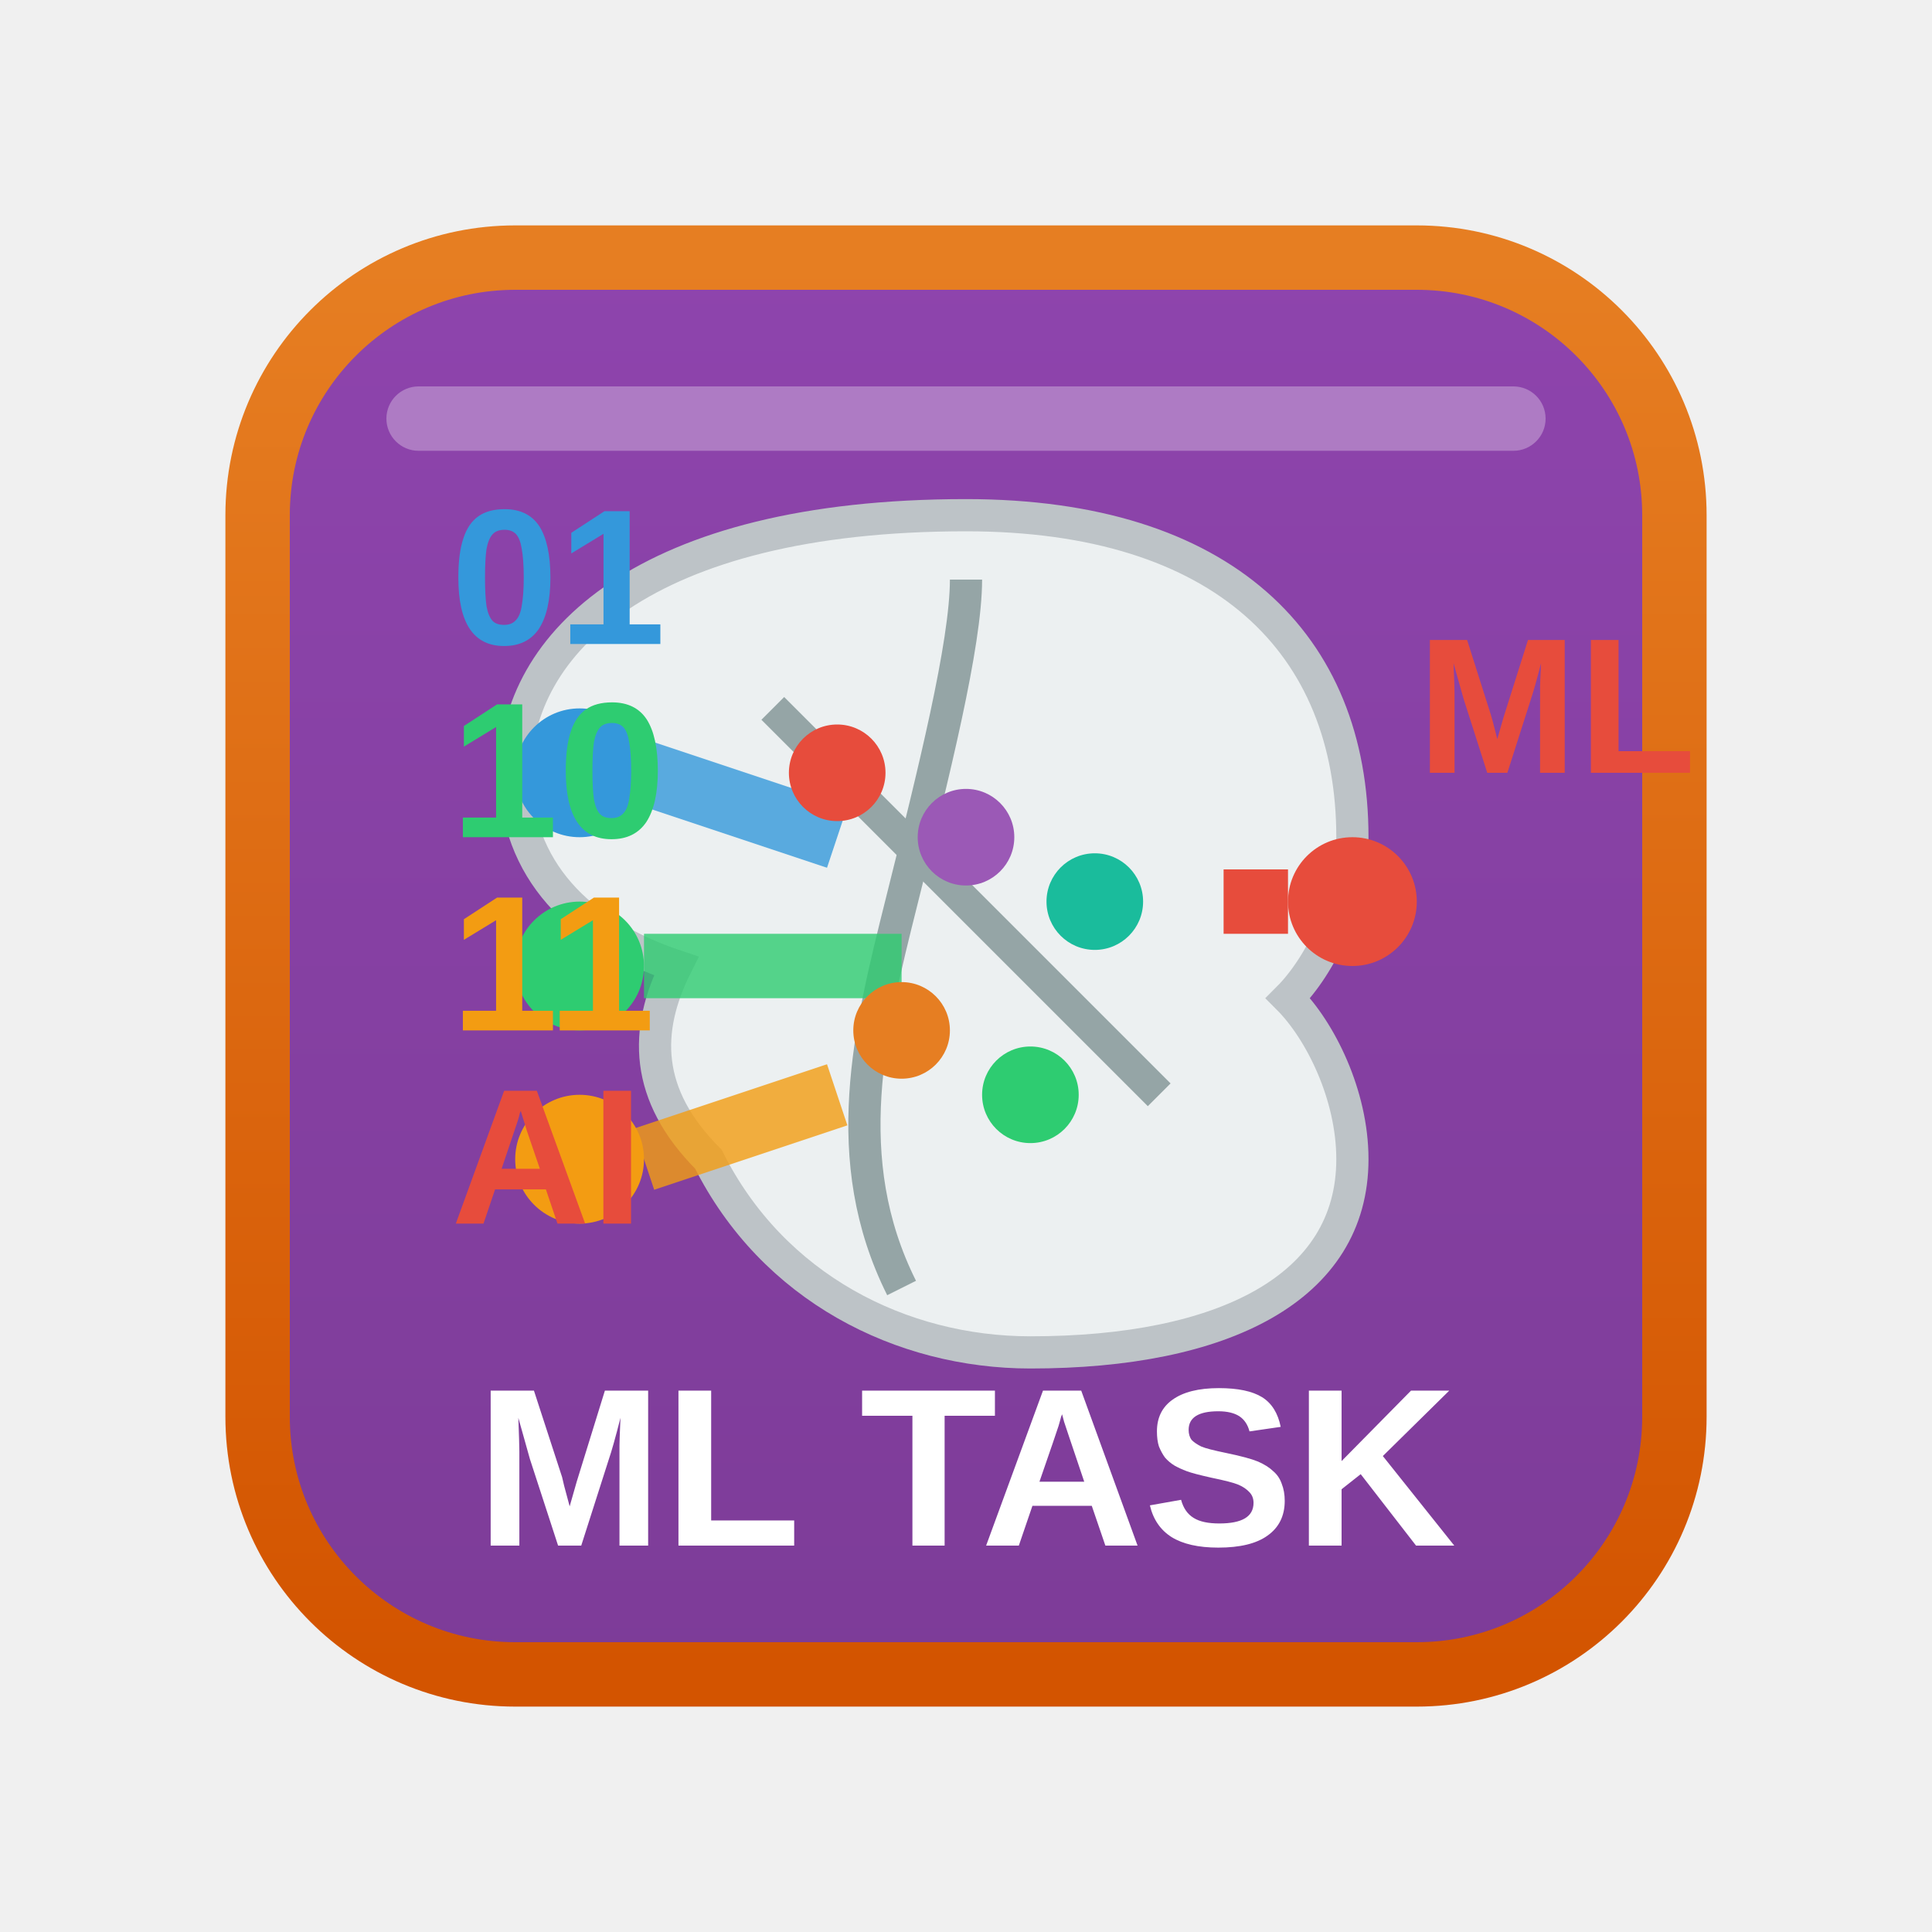
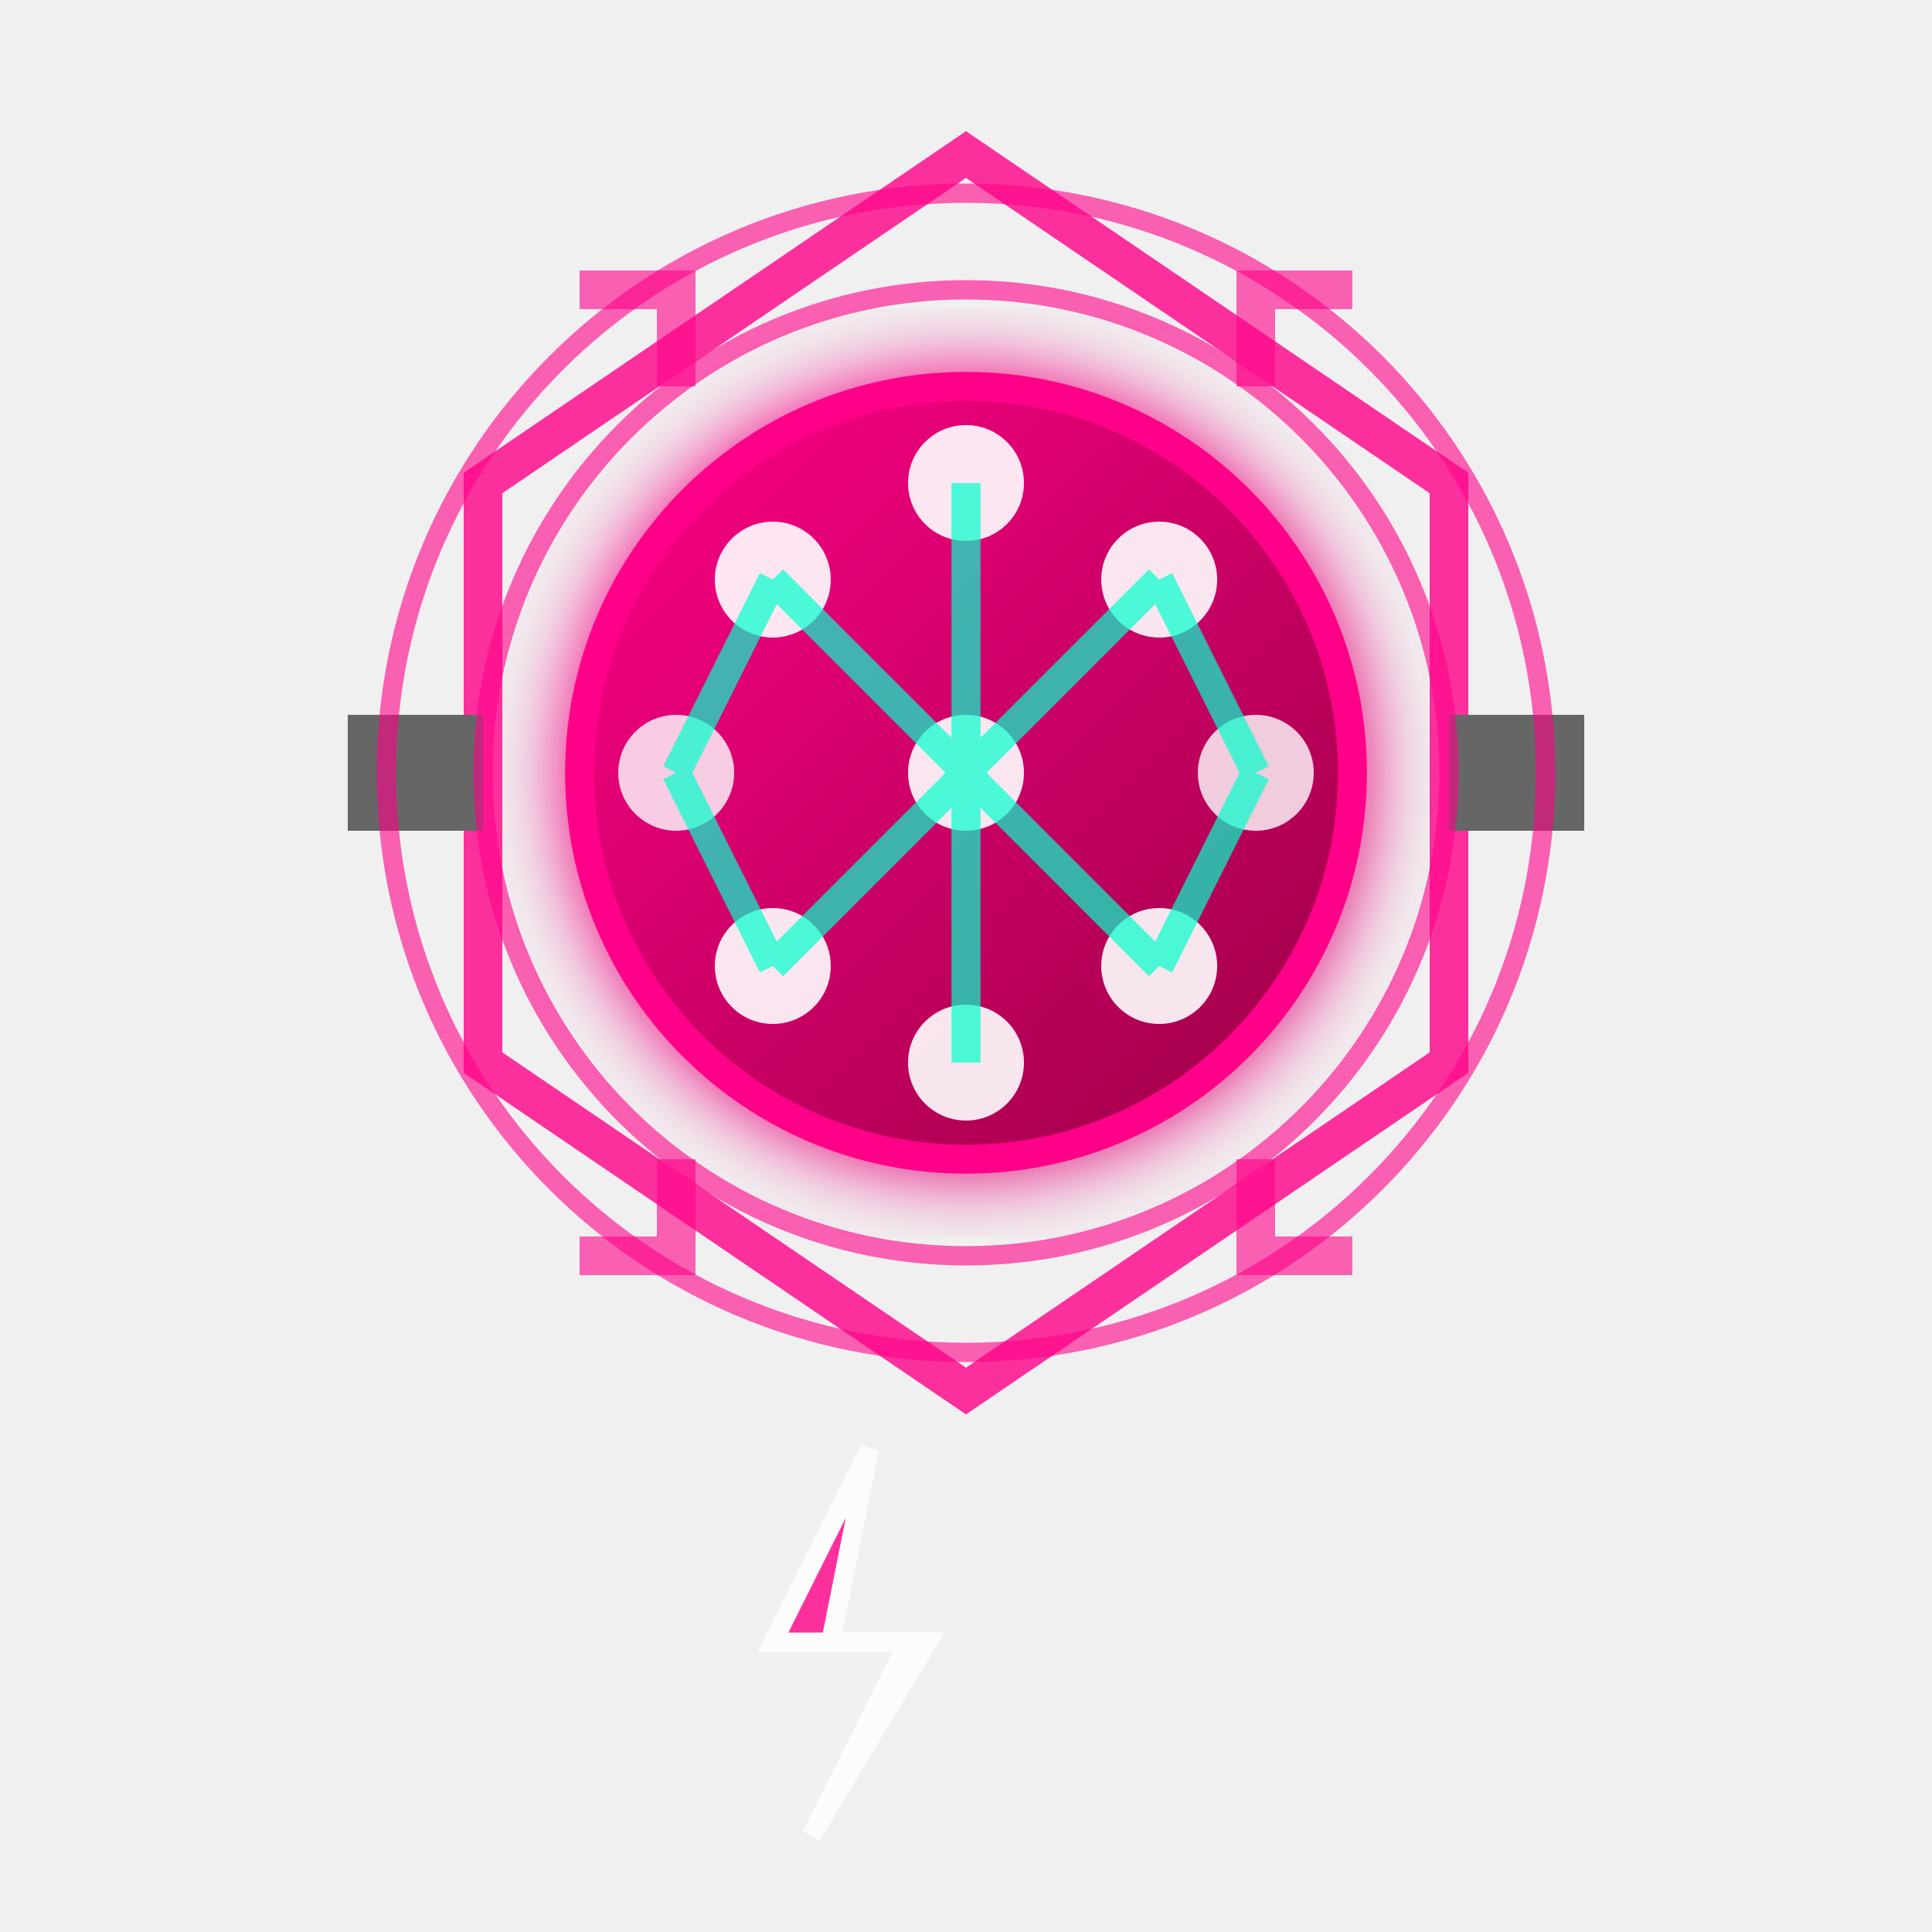
- <svg xmlns="http://www.w3.org/2000/svg" viewBox="0 0 60 60" width="60" height="60">
+ <svg xmlns="http://www.w3.org/2000/svg" viewBox="0 0 100 100">
  <defs>
-     <linearGradient id="mlGradient" x1="0%" y1="0%" x2="0%" y2="100%">
-       <stop offset="0%" style="stop-color:#8e44ad;stop-opacity:1" />
-       <stop offset="100%" style="stop-color:#7d3c98;stop-opacity:1" />
+     <linearGradient id="mlGrad" x1="0%" y1="0%" x2="100%" y2="100%">
+       <stop offset="0%" style="stop-color:#ff0088;stop-opacity:1" />
+       <stop offset="50%" style="stop-color:#cc0066;stop-opacity:1" />
+       <stop offset="100%" style="stop-color:#990044;stop-opacity:1" />
    </linearGradient>
-     <linearGradient id="mlBorder" x1="0%" y1="0%" x2="0%" y2="100%">
-       <stop offset="0%" style="stop-color:#e67e22;stop-opacity:1" />
-       <stop offset="100%" style="stop-color:#d35400;stop-opacity:1" />
-     </linearGradient>
+     <filter id="glow">
+       <feGaussianBlur stdDeviation="2" result="coloredBlur" />
+       <feMerge>
+         <feMergeNode in="coloredBlur" />
+         <feMergeNode in="SourceGraphic" />
+       </feMerge>
+     </filter>
  </defs>
-   <rect x="8" y="8" width="44" height="44" fill="url(#mlGradient)" stroke="url(#mlBorder)" stroke-width="2" rx="8" />
-   <path d="M 30 16 C 38 16 42 20 42 26 C 42 28 41 30 40 31 C 41 32 42 34 42 36 C 42 40 38 42 32 42 C 28 42 24 40 22 36 C 20 34 20 32 21 30 C 18 29 16 27 16 24 C 16 20 20 16 30 16" fill="#ecf0f1" stroke="#bdc3c7" stroke-width="1" />
-   <path d="M 30 18 C 30 20 29 24 28 28 C 27 32 26 36 28 40" fill="none" stroke="#95a5a6" stroke-width="1" />
-   <path d="M 24 22 C 26 24 28 26 30 28 C 32 30 34 32 36 34" fill="none" stroke="#95a5a6" stroke-width="1" />
-   <circle cx="18" cy="24" r="2" fill="#3498db" />
-   <circle cx="18" cy="30" r="2" fill="#2ecc71" />
-   <circle cx="18" cy="36" r="2" fill="#f39c12" />
-   <line x1="20" y1="24" x2="26" y2="26" stroke="#3498db" stroke-width="2" opacity="0.8" />
-   <line x1="20" y1="30" x2="28" y2="30" stroke="#2ecc71" stroke-width="2" opacity="0.8" />
-   <line x1="20" y1="36" x2="26" y2="34" stroke="#f39c12" stroke-width="2" opacity="0.8" />
-   <circle cx="26" cy="24" r="1.5" fill="#e74c3c" />
-   <circle cx="30" cy="26" r="1.5" fill="#9b59b6" />
-   <circle cx="34" cy="28" r="1.5" fill="#1abc9c" />
-   <circle cx="28" cy="32" r="1.5" fill="#e67e22" />
-   <circle cx="32" cy="34" r="1.5" fill="#2ecc71" />
-   <circle cx="42" cy="28" r="2" fill="#e74c3c" />
-   <line x1="38" y1="28" x2="40" y2="28" stroke="#e74c3c" stroke-width="2" />
-   <text x="14" y="20" font-family="Arial, sans-serif" font-size="6" fill="#3498db" font-weight="bold">01</text>
-   <text x="14" y="26" font-family="Arial, sans-serif" font-size="6" fill="#2ecc71" font-weight="bold">10</text>
-   <text x="14" y="32" font-family="Arial, sans-serif" font-size="6" fill="#f39c12" font-weight="bold">11</text>
-   <text x="14" y="38" font-family="Arial, sans-serif" font-size="6" fill="#e74c3c" font-weight="bold">AI</text>
-   <text x="44" y="24" font-family="Arial, sans-serif" font-size="6" fill="#e74c3c" font-weight="bold">ML</text>
-   <rect x="12" y="12" width="36" height="2" fill="rgba(255,255,255,0.3)" rx="1" />
-   <text x="30" y="48" font-family="Arial, sans-serif" font-size="7" fill="#fff" text-anchor="middle" font-weight="bold">ML TASK</text>
+   <polygon points="50,8 75,25 75,55 50,72 25,55 25,25" fill="none" stroke="#ff0088" stroke-width="2" opacity="0.8" />
+   <circle cx="50" cy="40" r="20" fill="url(#mlGrad)" stroke="#ff0088" stroke-width="1.5" filter="url(#glow)" />
+   <circle cx="40" cy="30" r="3" fill="#ffffff" opacity="0.9" />
+   <circle cx="50" cy="25" r="3" fill="#ffffff" opacity="0.9" />
+   <circle cx="60" cy="30" r="3" fill="#ffffff" opacity="0.9" />
+   <circle cx="35" cy="40" r="3" fill="#ffffff" opacity="0.8" />
+   <circle cx="50" cy="40" r="3" fill="#ffffff" opacity="0.9" />
+   <circle cx="65" cy="40" r="3" fill="#ffffff" opacity="0.8" />
+   <circle cx="40" cy="50" r="3" fill="#ffffff" opacity="0.9" />
+   <circle cx="50" cy="55" r="3" fill="#ffffff" opacity="0.9" />
+   <circle cx="60" cy="50" r="3" fill="#ffffff" opacity="0.9" />
+   <g stroke="#00ffcc" stroke-width="1.5" opacity="0.7">
+     <line x1="40" y1="30" x2="35" y2="40" />
+     <line x1="40" y1="30" x2="50" y2="40" />
+     <line x1="50" y1="25" x2="50" y2="40" />
+     <line x1="60" y1="30" x2="65" y2="40" />
+     <line x1="60" y1="30" x2="50" y2="40" />
+     <line x1="35" y1="40" x2="40" y2="50" />
+     <line x1="50" y1="40" x2="40" y2="50" />
+     <line x1="50" y1="40" x2="50" y2="55" />
+     <line x1="50" y1="40" x2="60" y2="50" />
+     <line x1="65" y1="40" x2="60" y2="50" />
+   </g>
+   <path d="M45,75 L40,85 L47,85 L42,95 L48,85 L43,85 Z" fill="#ff0088" stroke="#ffffff" stroke-width="1" opacity="0.8" />
+   <rect x="18" y="37" width="7" height="6" fill="#666666" />
+   <rect x="75" y="37" width="7" height="6" fill="#666666" />
+   <g stroke="#ff0088" stroke-width="1" fill="none" opacity="0.6">
+     <circle cx="50" cy="40" r="25" />
+     <circle cx="50" cy="40" r="30" />
+   </g>
+   <path d="M30,15 L35,15 L35,20" fill="none" stroke="#ff0088" stroke-width="2" opacity="0.6" />
+   <path d="M70,15 L65,15 L65,20" fill="none" stroke="#ff0088" stroke-width="2" opacity="0.6" />
+   <path d="M30,65 L35,65 L35,60" fill="none" stroke="#ff0088" stroke-width="2" opacity="0.6" />
+   <path d="M70,65 L65,65 L65,60" fill="none" stroke="#ff0088" stroke-width="2" opacity="0.6" />
</svg>
